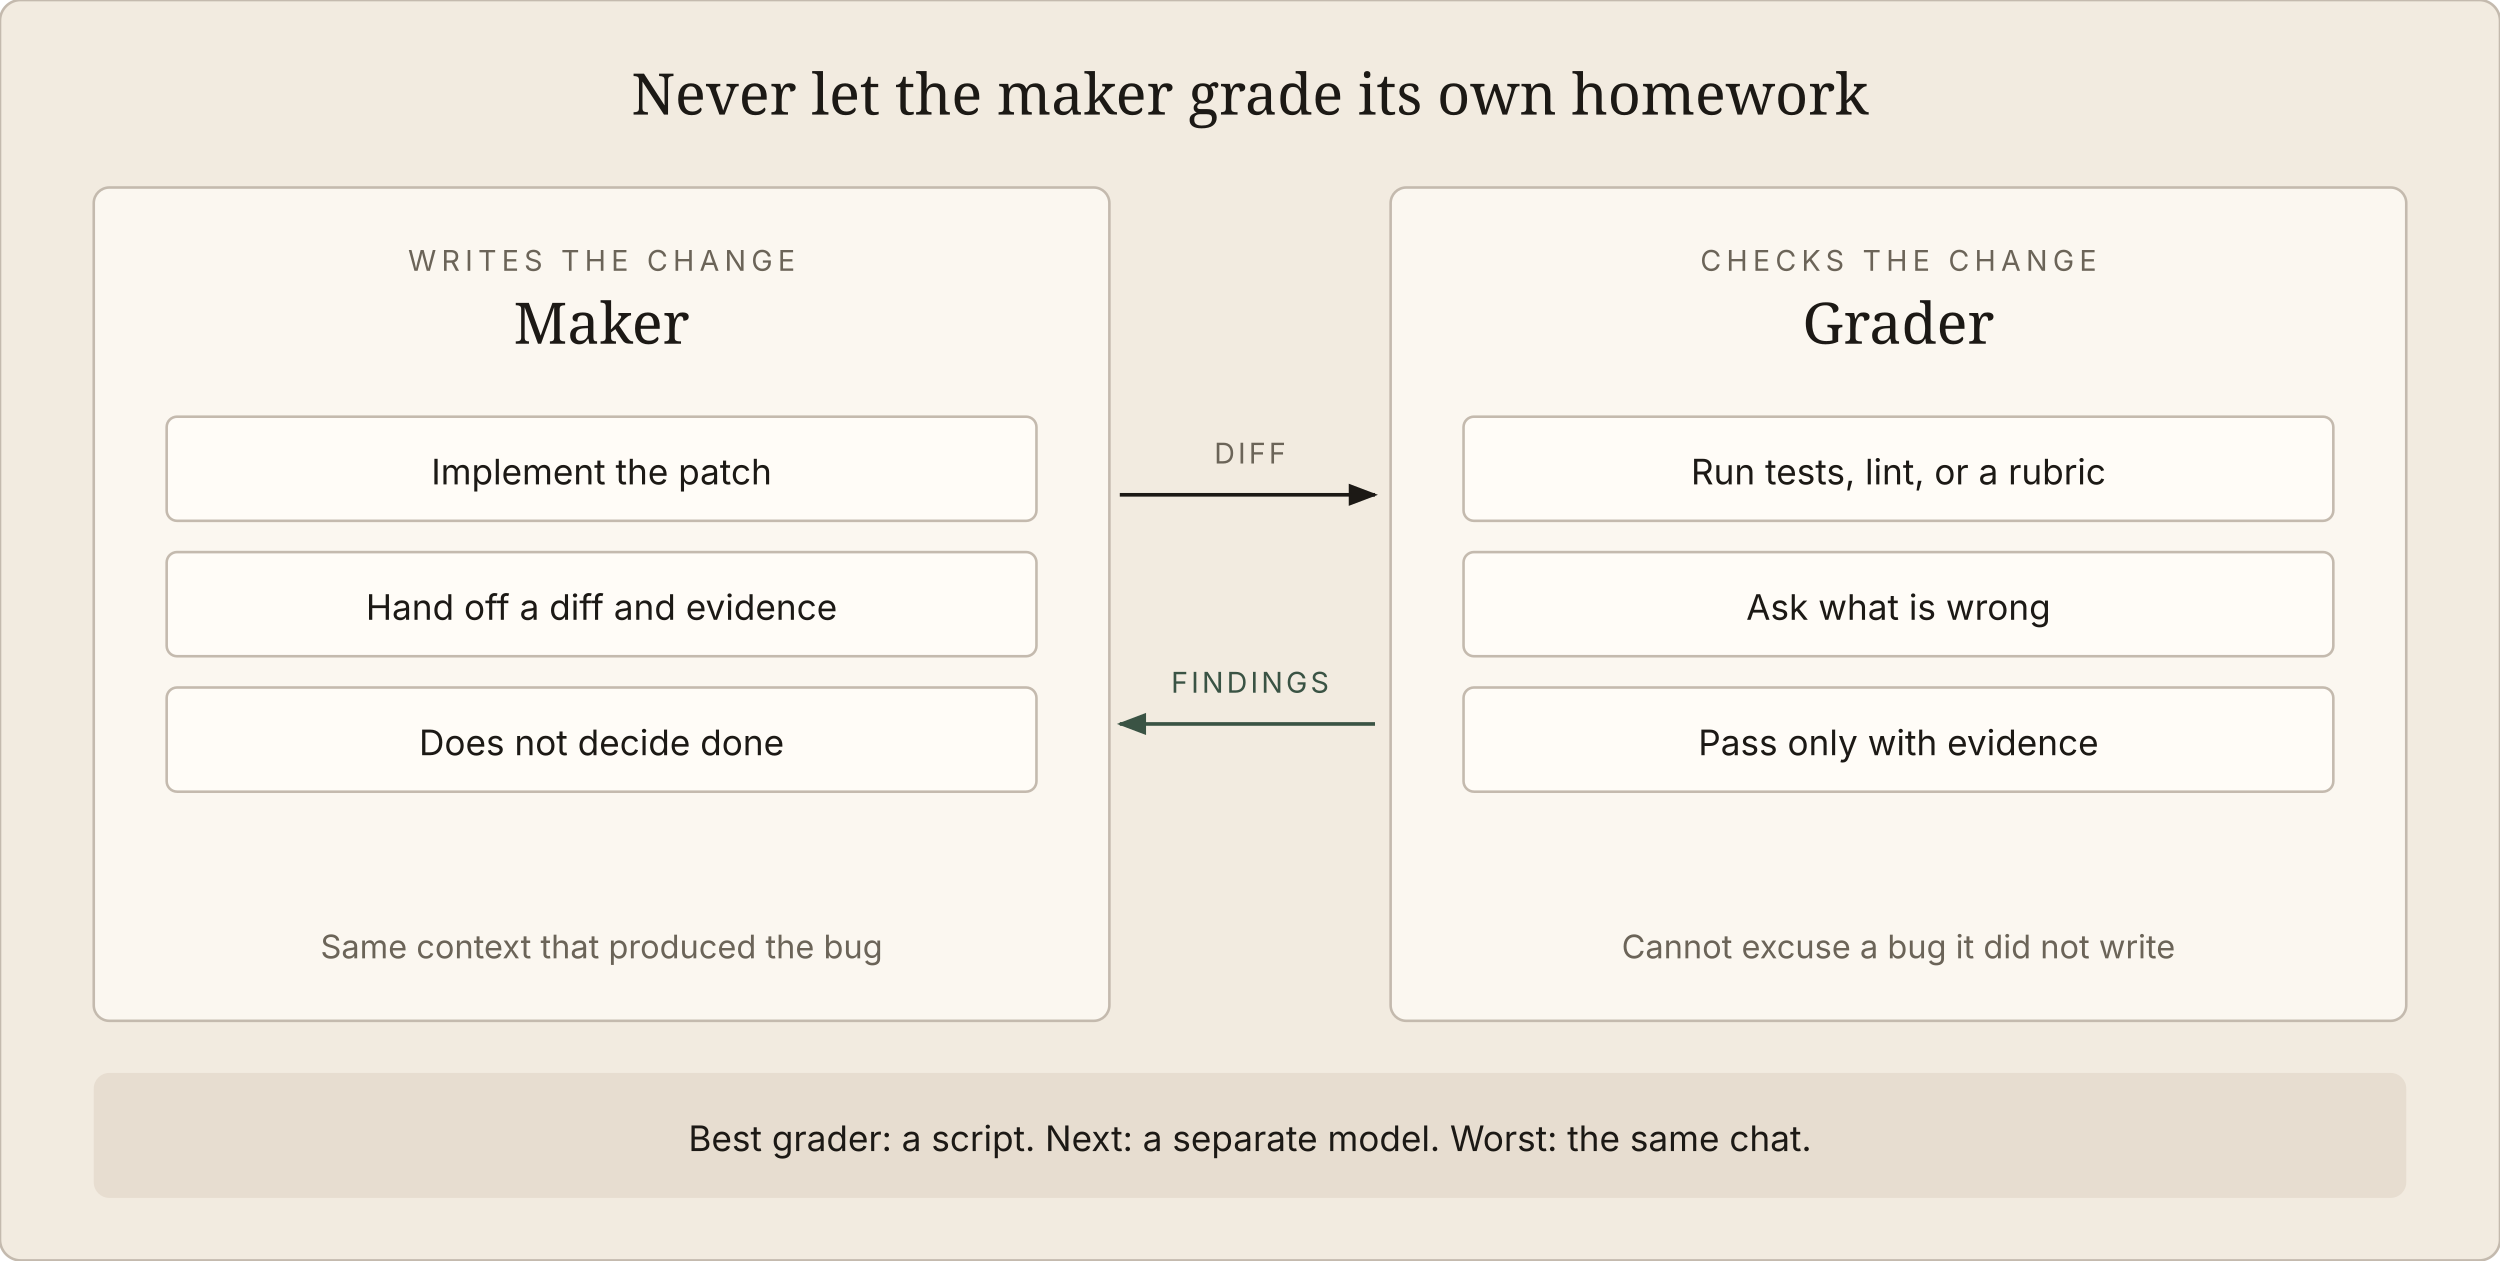
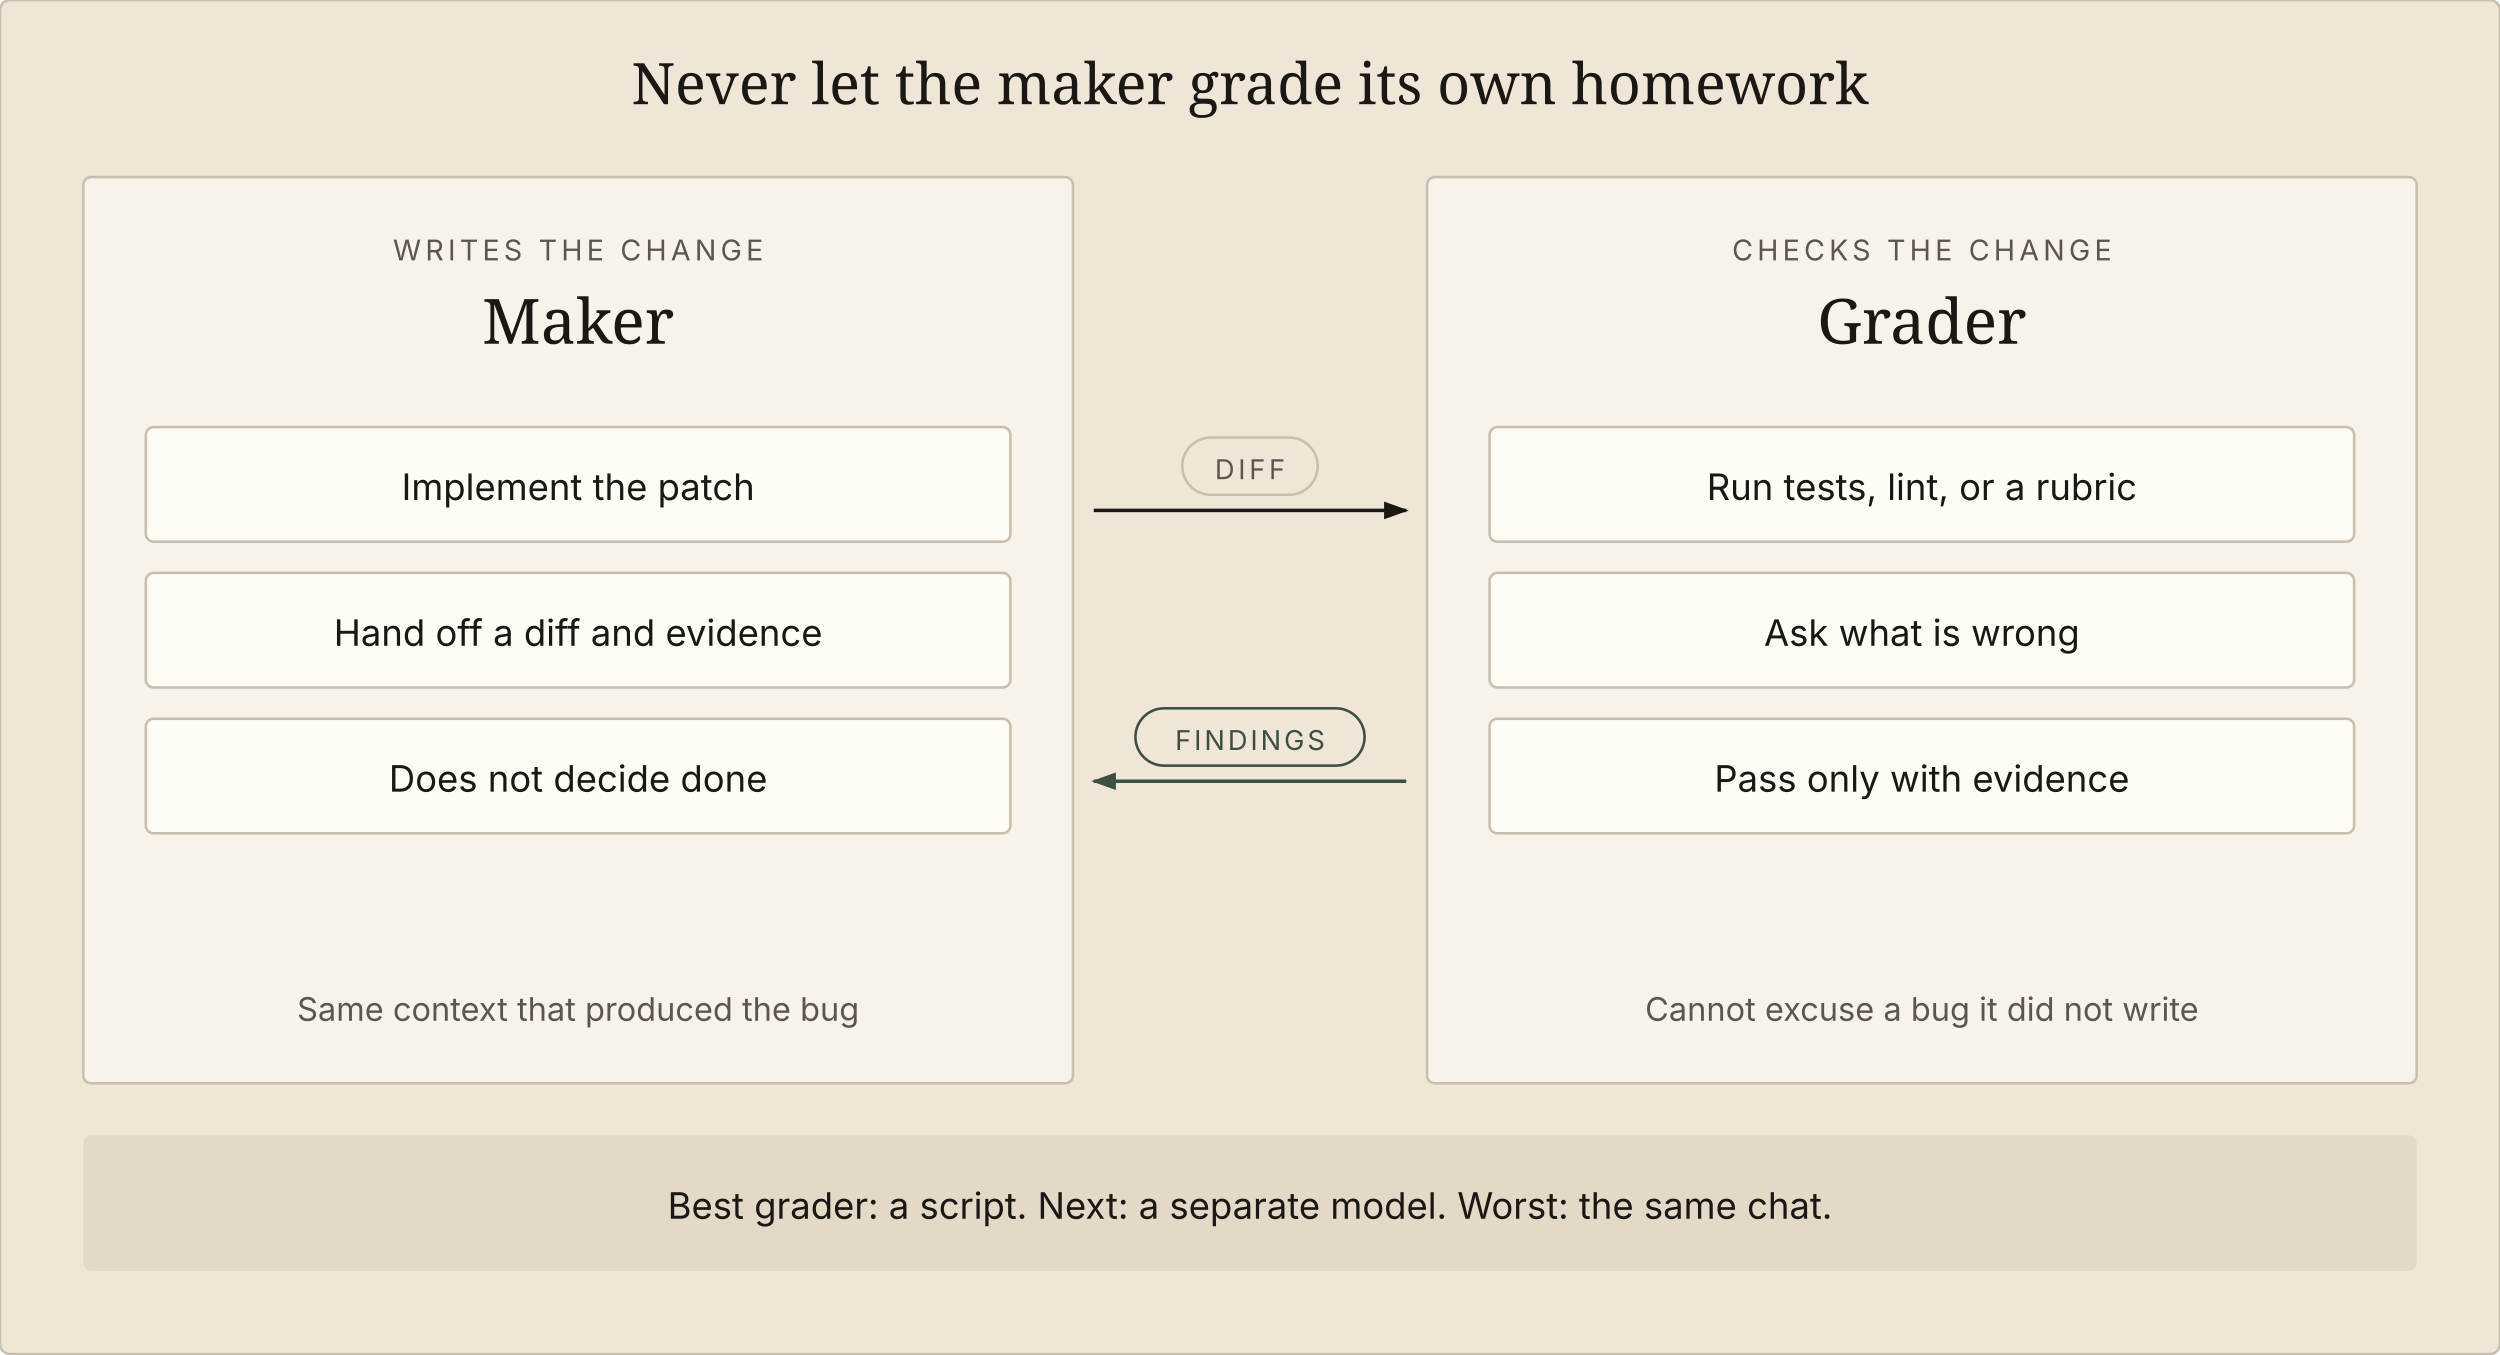
- <svg xmlns="http://www.w3.org/2000/svg" viewBox="0 0 960 484" width="960" height="484" role="img" aria-labelledby="title desc">
+ <svg xmlns="http://www.w3.org/2000/svg" viewBox="0 0 960 520" width="960" height="520" role="img" aria-labelledby="title desc">
  <defs>
-     <marker id="arrow" viewBox="0 0 10 10" refX="9" refY="5" markerWidth="8" markerHeight="8" orient="auto-start-reverse">
-       <path d="M 0 1.2 L 10 5 L 0 8.8 Z" fill="#1C1915" />
+     <marker id="arrow" viewBox="0 0 10 10" refX="9" refY="5" markerWidth="7" markerHeight="7" orient="auto-start-reverse">
+       <path d="M 0 1.4 L 10 5 L 0 8.6 Z" fill="#1A1714" />
    </marker>
-     <marker id="arrow-forest" viewBox="0 0 10 10" refX="9" refY="5" markerWidth="8" markerHeight="8" orient="auto-start-reverse">
-       <path d="M 0 1.2 L 10 5 L 0 8.8 Z" fill="#3A5344" />
-     </marker>
-     <marker id="arrow-mute" viewBox="0 0 10 10" refX="9" refY="5" markerWidth="8" markerHeight="8" orient="auto-start-reverse">
-       <path d="M 0 1.2 L 10 5 L 0 8.8 Z" fill="#6B6458" />
+     <marker id="arrow-forest" viewBox="0 0 10 10" refX="9" refY="5" markerWidth="7" markerHeight="7" orient="auto-start-reverse">
+       <path d="M 0 1.4 L 10 5 L 0 8.6 Z" fill="#3D4F40" />
    </marker>
  </defs>
-   <rect width="960" height="484" rx="8" fill="#F2EBE0" stroke="#C4BAAE" stroke-width="1" />
-   <text x="480" y="44" text-anchor="middle" font-family="'Noto Serif', Georgia, 'Times New Roman', serif" font-size="22" fill="#1C1915">Never let the maker grade its own homework</text>
-   <rect x="36" y="72" width="390" height="320" rx="6" fill="#FBF7F0" stroke="#C4BAAE" />
-   <text x="231.0" y="104" text-anchor="middle" font-family="Inter, 'Noto Sans', 'Segoe UI', Helvetica, Arial, sans-serif" font-size="11" letter-spacing="2" fill="#6B6458">WRITES THE CHANGE</text>
-   <text x="231.0" y="132" text-anchor="middle" font-family="'Noto Serif', Georgia, 'Times New Roman', serif" font-size="22" fill="#1C1915">Maker</text>
-   <rect x="64" y="160" width="334" height="40" rx="4" fill="#FFFcf7" stroke="#C4BAAE" />
-   <text x="231.0" y="186" text-anchor="middle" font-family="Inter, 'Noto Sans', 'Segoe UI', Helvetica, Arial, sans-serif" font-size="13.5" fill="#1C1915">Implement the patch</text>
-   <rect x="64" y="212" width="334" height="40" rx="4" fill="#FFFcf7" stroke="#C4BAAE" />
-   <text x="231.0" y="238" text-anchor="middle" font-family="Inter, 'Noto Sans', 'Segoe UI', Helvetica, Arial, sans-serif" font-size="13.5" fill="#1C1915">Hand off a diff and evidence</text>
-   <rect x="64" y="264" width="334" height="40" rx="4" fill="#FFFcf7" stroke="#C4BAAE" />
-   <text x="231.0" y="290" text-anchor="middle" font-family="Inter, 'Noto Sans', 'Segoe UI', Helvetica, Arial, sans-serif" font-size="13.5" fill="#1C1915">Does not decide done</text>
-   <text x="231.0" y="368" text-anchor="middle" font-family="Inter, 'Noto Sans', 'Segoe UI', Helvetica, Arial, sans-serif" font-size="12.5" fill="#6B6458">Same context that produced the bug</text>
-   <rect x="534" y="72" width="390" height="320" rx="6" fill="#FBF7F0" stroke="#C4BAAE" />
-   <text x="729.0" y="104" text-anchor="middle" font-family="Inter, 'Noto Sans', 'Segoe UI', Helvetica, Arial, sans-serif" font-size="11" letter-spacing="2" fill="#6B6458">CHECKS THE CHANGE</text>
-   <text x="729.0" y="132" text-anchor="middle" font-family="'Noto Serif', Georgia, 'Times New Roman', serif" font-size="22" fill="#1C1915">Grader</text>
-   <rect x="562" y="160" width="334" height="40" rx="4" fill="#FFFcf7" stroke="#C4BAAE" />
-   <text x="729.0" y="186" text-anchor="middle" font-family="Inter, 'Noto Sans', 'Segoe UI', Helvetica, Arial, sans-serif" font-size="13.5" fill="#1C1915">Run tests, lint, or a rubric</text>
-   <rect x="562" y="212" width="334" height="40" rx="4" fill="#FFFcf7" stroke="#C4BAAE" />
-   <text x="729.0" y="238" text-anchor="middle" font-family="Inter, 'Noto Sans', 'Segoe UI', Helvetica, Arial, sans-serif" font-size="13.5" fill="#1C1915">Ask what is wrong</text>
-   <rect x="562" y="264" width="334" height="40" rx="4" fill="#FFFcf7" stroke="#C4BAAE" />
-   <text x="729.0" y="290" text-anchor="middle" font-family="Inter, 'Noto Sans', 'Segoe UI', Helvetica, Arial, sans-serif" font-size="13.5" fill="#1C1915">Pass only with evidence</text>
-   <text x="729.0" y="368" text-anchor="middle" font-family="Inter, 'Noto Sans', 'Segoe UI', Helvetica, Arial, sans-serif" font-size="12.5" fill="#6B6458">Cannot excuse a bug it did not write</text>
-   <path d="M 430 190 H 528" fill="none" stroke="#1C1915" stroke-width="1.4" marker-end="url(#arrow)" />
-   <text x="480" y="178" text-anchor="middle" font-family="Inter, 'Noto Sans', 'Segoe UI', Helvetica, Arial, sans-serif" font-size="11" letter-spacing="1.2" fill="#6B6458">DIFF</text>
-   <path d="M 528 278 H 430" fill="none" stroke="#3A5344" stroke-width="1.4" marker-end="url(#arrow-forest)" />
-   <text x="480" y="266" text-anchor="middle" font-family="Inter, 'Noto Sans', 'Segoe UI', Helvetica, Arial, sans-serif" font-size="11" letter-spacing="1.2" fill="#3A5344">FINDINGS</text>
-   <rect x="36" y="412" width="888" height="48" rx="6" fill="#E7DDD0" />
-   <text x="480" y="442" text-anchor="middle" font-family="Inter, 'Noto Sans', 'Segoe UI', Helvetica, Arial, sans-serif" font-size="13.5" fill="#1C1915">Best grader: a script. Next: a separate model. Worst: the same chat.</text>
+   <rect width="960" height="520" rx="4" fill="#EFE6D8" stroke="#C8BFAF" stroke-width="1" />
+   <text x="480" y="40" text-anchor="middle" font-family="'Noto Serif', Georgia, 'Times New Roman', serif" font-size="22" fill="#1A1714">Never let the maker grade its own homework</text>
+   <rect x="32" y="68" width="380" height="348" rx="3" fill="#F8F3EA" stroke="#C8BFAF" stroke-width="1" />
+   <text x="222.0" y="100" text-anchor="middle" font-family="Inter, 'Noto Sans', 'Segoe UI', Helvetica, Arial, sans-serif" font-size="11" fill="#5C564E" letter-spacing="1.6">WRITES THE CHANGE</text>
+   <text x="222.0" y="132" text-anchor="middle" font-family="'Noto Serif', Georgia, 'Times New Roman', serif" font-size="24" fill="#1A1714">Maker</text>
+   <rect x="56" y="164" width="332" height="44" rx="3" fill="#FFFCF6" stroke="#C8BFAF" stroke-width="1" />
+   <text x="222.0" y="192" text-anchor="middle" font-family="Inter, 'Noto Sans', 'Segoe UI', Helvetica, Arial, sans-serif" font-size="14" fill="#1A1714">Implement the patch</text>
+   <rect x="56" y="220" width="332" height="44" rx="3" fill="#FFFCF6" stroke="#C8BFAF" stroke-width="1" />
+   <text x="222.0" y="248" text-anchor="middle" font-family="Inter, 'Noto Sans', 'Segoe UI', Helvetica, Arial, sans-serif" font-size="14" fill="#1A1714">Hand off a diff and evidence</text>
+   <rect x="56" y="276" width="332" height="44" rx="3" fill="#FFFCF6" stroke="#C8BFAF" stroke-width="1" />
+   <text x="222.0" y="304" text-anchor="middle" font-family="Inter, 'Noto Sans', 'Segoe UI', Helvetica, Arial, sans-serif" font-size="14" fill="#1A1714">Does not decide done</text>
+   <text x="222.0" y="392" text-anchor="middle" font-family="Inter, 'Noto Sans', 'Segoe UI', Helvetica, Arial, sans-serif" font-size="12.5" fill="#5C564E">Same context that produced the bug</text>
+   <rect x="548" y="68" width="380" height="348" rx="3" fill="#F8F3EA" stroke="#C8BFAF" stroke-width="1" />
+   <text x="738.0" y="100" text-anchor="middle" font-family="Inter, 'Noto Sans', 'Segoe UI', Helvetica, Arial, sans-serif" font-size="11" fill="#5C564E" letter-spacing="1.6">CHECKS THE CHANGE</text>
+   <text x="738.0" y="132" text-anchor="middle" font-family="'Noto Serif', Georgia, 'Times New Roman', serif" font-size="24" fill="#1A1714">Grader</text>
+   <rect x="572" y="164" width="332" height="44" rx="3" fill="#FFFCF6" stroke="#C8BFAF" stroke-width="1" />
+   <text x="738.0" y="192" text-anchor="middle" font-family="Inter, 'Noto Sans', 'Segoe UI', Helvetica, Arial, sans-serif" font-size="14" fill="#1A1714">Run tests, lint, or a rubric</text>
+   <rect x="572" y="220" width="332" height="44" rx="3" fill="#FFFCF6" stroke="#C8BFAF" stroke-width="1" />
+   <text x="738.0" y="248" text-anchor="middle" font-family="Inter, 'Noto Sans', 'Segoe UI', Helvetica, Arial, sans-serif" font-size="14" fill="#1A1714">Ask what is wrong</text>
+   <rect x="572" y="276" width="332" height="44" rx="3" fill="#FFFCF6" stroke="#C8BFAF" stroke-width="1" />
+   <text x="738.0" y="304" text-anchor="middle" font-family="Inter, 'Noto Sans', 'Segoe UI', Helvetica, Arial, sans-serif" font-size="14" fill="#1A1714">Pass only with evidence</text>
+   <text x="738.0" y="392" text-anchor="middle" font-family="Inter, 'Noto Sans', 'Segoe UI', Helvetica, Arial, sans-serif" font-size="12.5" fill="#5C564E">Cannot excuse a bug it did not write</text>
+   <path d="M 420 196 H 540" fill="none" stroke="#1A1714" stroke-width="1.35" marker-end="url(#arrow)" />
+   <rect x="454" y="168" width="52" height="22" rx="11" fill="#EFE6D8" stroke="#C8BFAF" stroke-width="1" />
+   <text x="480" y="184" text-anchor="middle" font-family="Inter, 'Noto Sans', 'Segoe UI', Helvetica, Arial, sans-serif" font-size="10.5" fill="#5C564E" letter-spacing="1.4">DIFF</text>
+   <path d="M 540 300 H 420" fill="none" stroke="#3D4F40" stroke-width="1.35" marker-end="url(#arrow-forest)" />
+   <rect x="436" y="272" width="88" height="22" rx="11" fill="#EFE6D8" stroke="#3D4F40" stroke-width="1" />
+   <text x="480" y="288" text-anchor="middle" font-family="Inter, 'Noto Sans', 'Segoe UI', Helvetica, Arial, sans-serif" font-size="10.5" fill="#3D4F40" letter-spacing="1.1">FINDINGS</text>
+   <rect x="32" y="436" width="896" height="52" rx="3" fill="#E4D8C6" />
+   <text x="480" y="468" text-anchor="middle" font-family="Inter, 'Noto Sans', 'Segoe UI', Helvetica, Arial, sans-serif" font-size="14" fill="#1A1714">Best grader: a script. Next: a separate model. Worst: the same chat.</text>
</svg>
